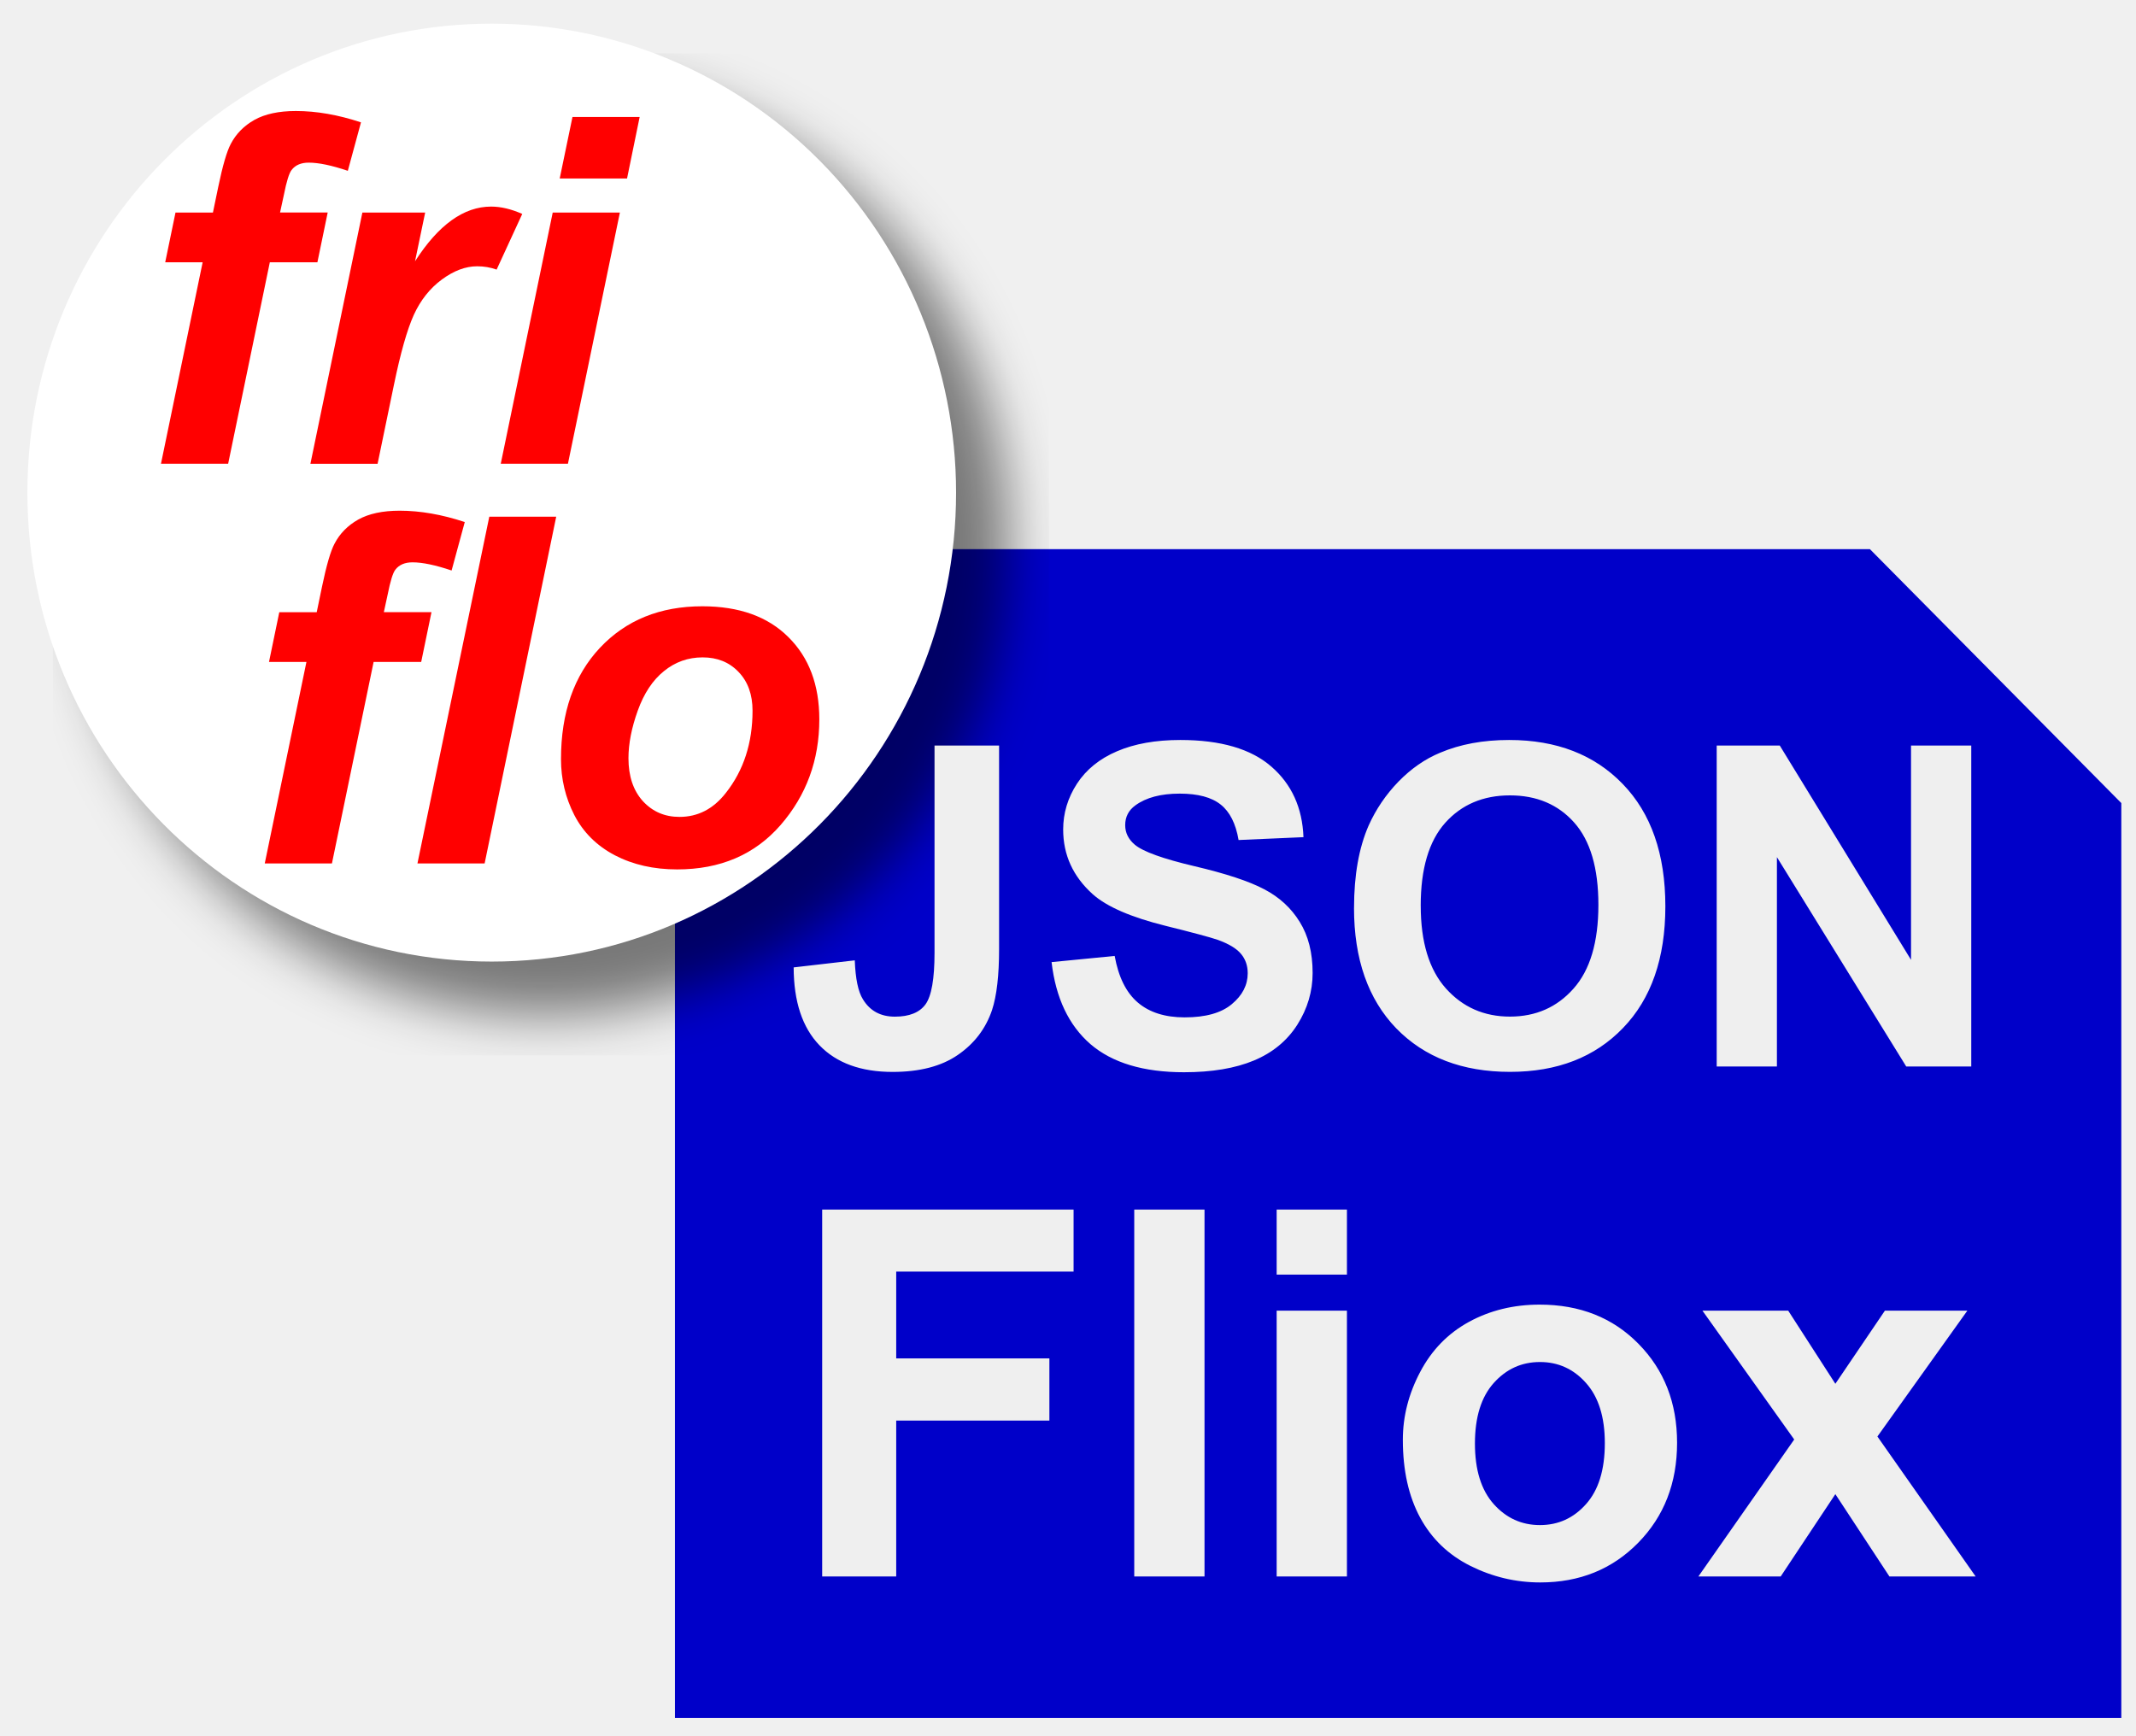
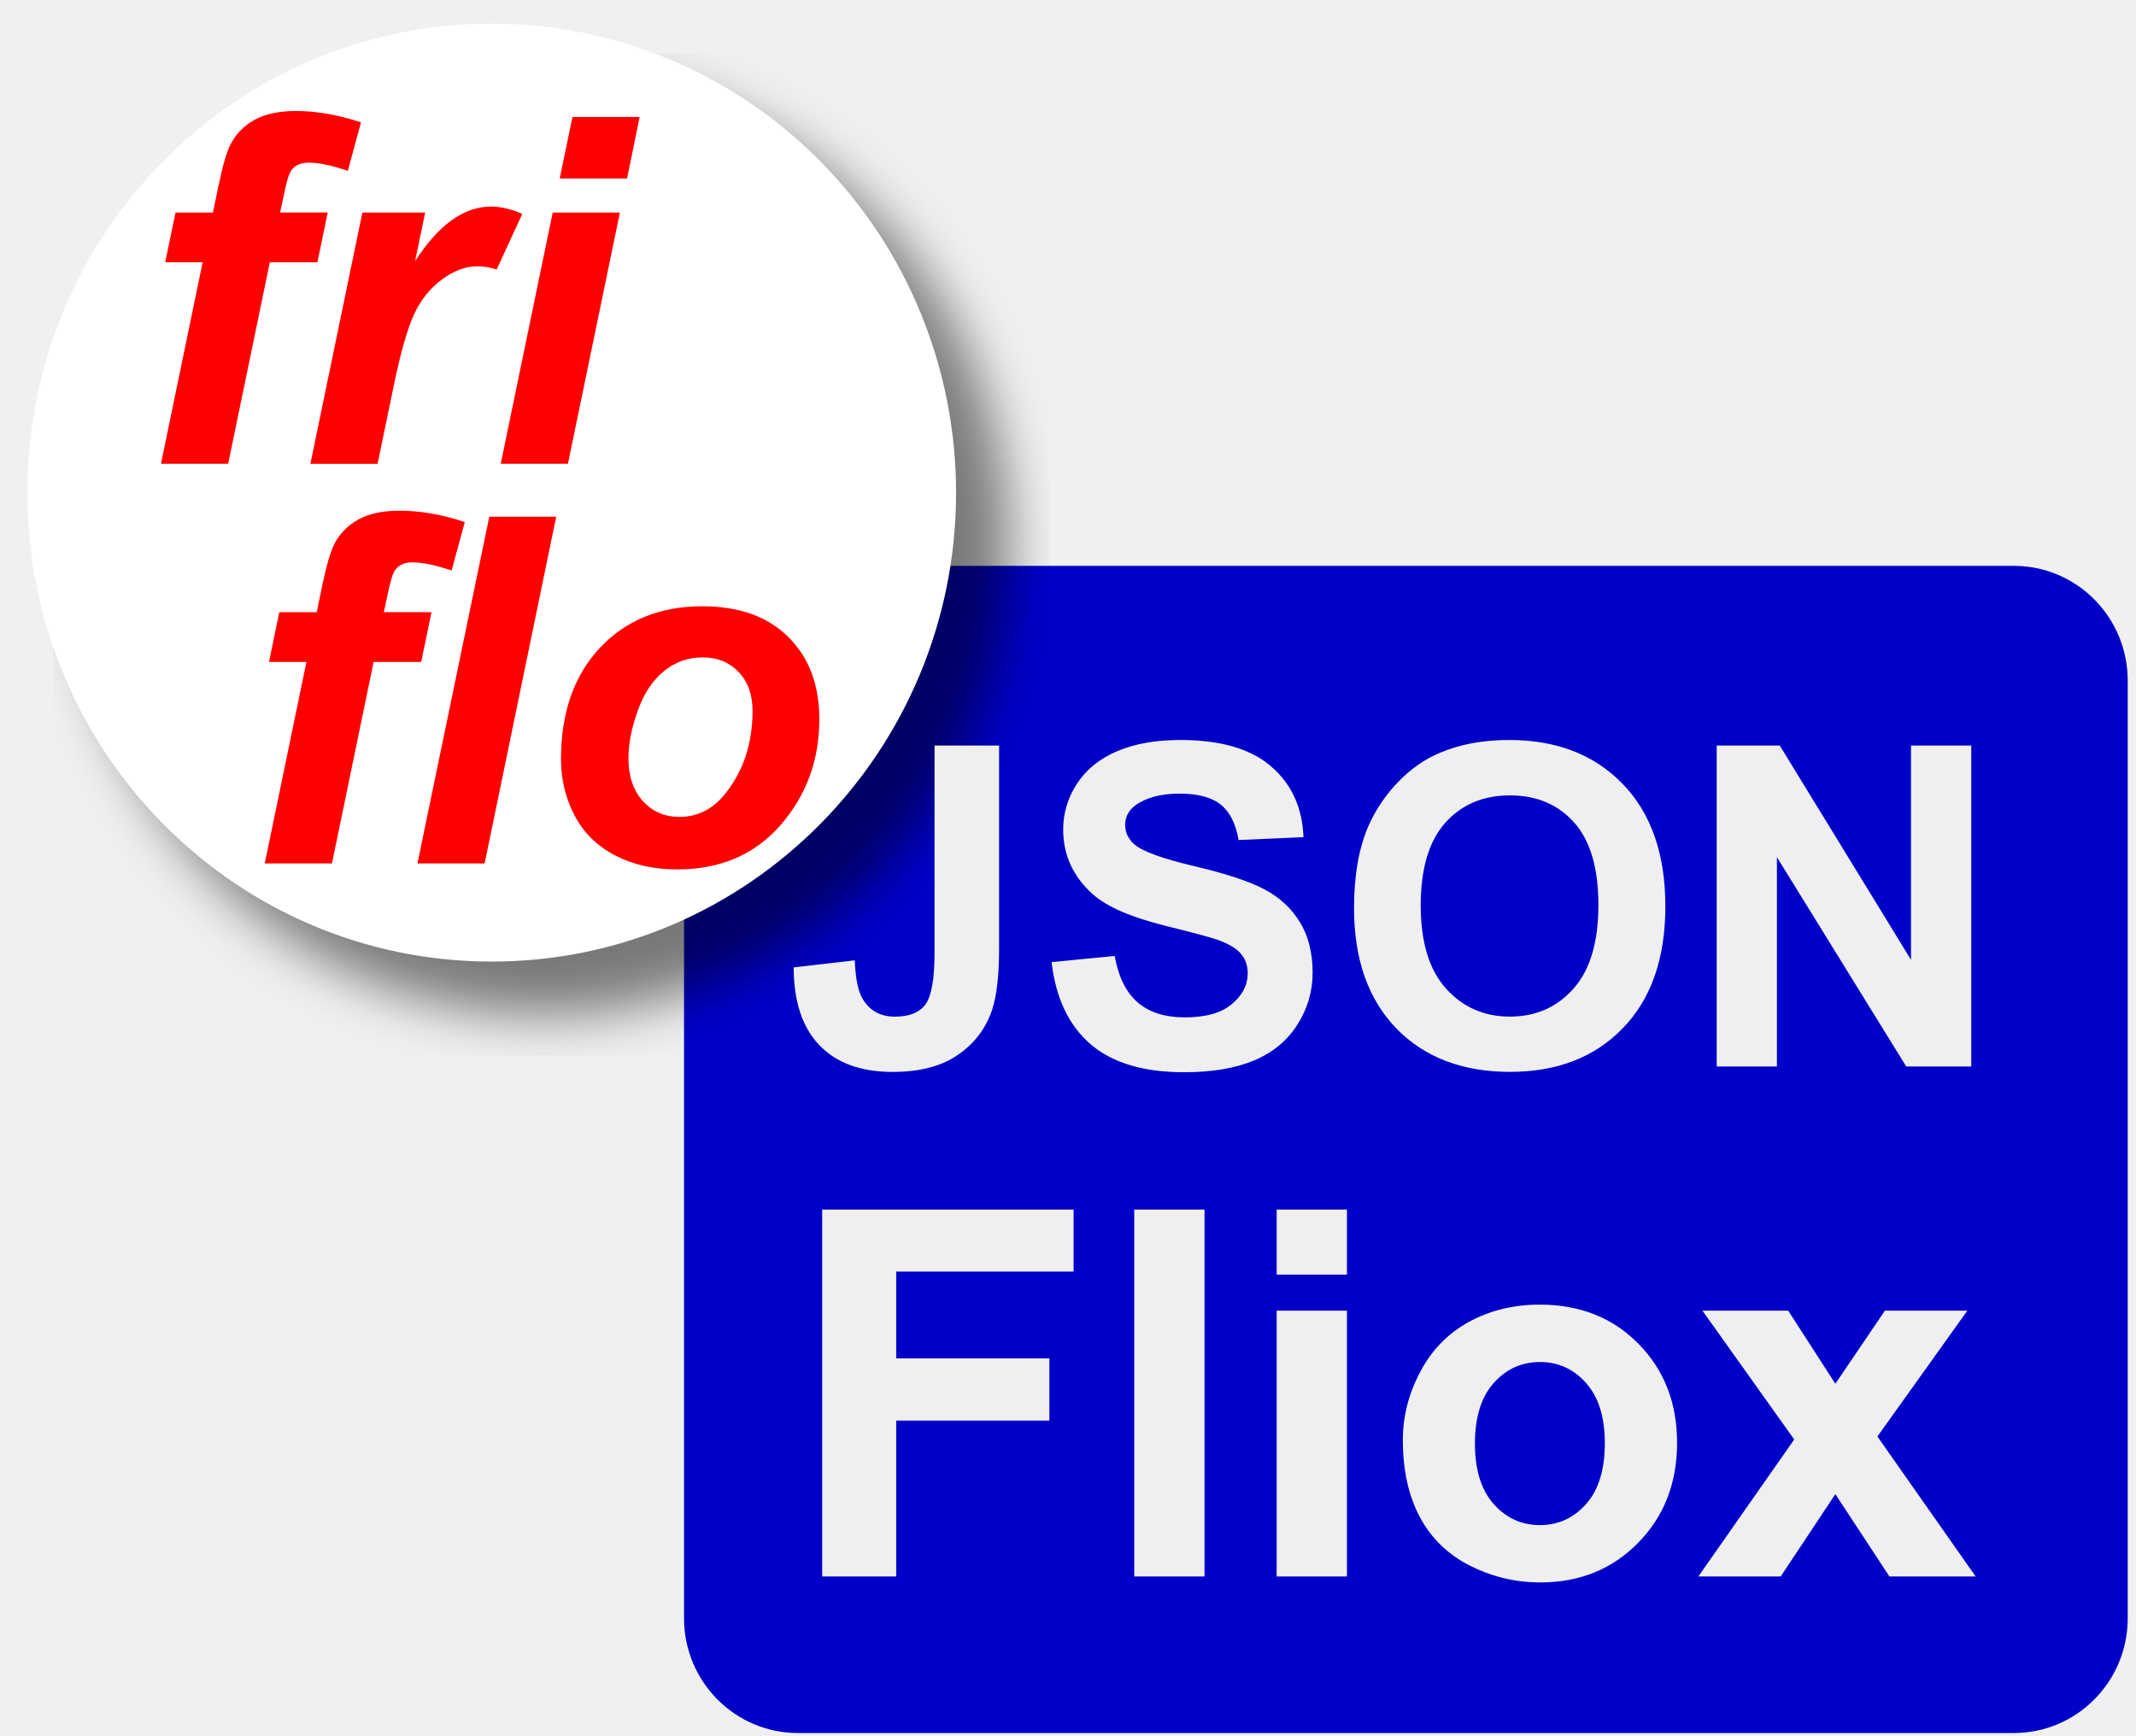
<svg xmlns="http://www.w3.org/2000/svg" version="1.1" viewBox="0 0 80 65" stroke-miterlimit="10" id="svg8378" width="80" height="65" style="fill:none;stroke:none;stroke-linecap:square;stroke-miterlimit:10">
  <defs id="defs8427">
    <defs id="defs8399">
      <filter filterUnits="userSpaceOnUse" id="shadowFilter-p.1">
        <feGaussianBlur id="feGaussianBlur8402" result="blur" stdDeviation="4.5" in="SourceAlpha" />
        <feComponentTransfer id="feComponentTransfer8404" in="blur" style="color-interpolation-filters:sRGB">
          <feFuncR id="feFuncR8406" intercept="0.0" slope="0" type="linear" />
          <feFuncG id="feFuncG8408" intercept="0.0" slope="0" type="linear" />
          <feFuncB id="feFuncB8410" intercept="0.0" slope="0" type="linear" />
          <feFuncA id="feFuncA8412" intercept="0" slope="0.24" type="linear" />
        </feComponentTransfer>
      </filter>
    </defs>
    <filter style="color-interpolation-filters:sRGB" id="filter12944">
      <feFlood flood-opacity="0.498" flood-color="rgb(0,0,0)" result="flood" id="feFlood12946" />
      <feComposite in="flood" in2="SourceGraphic" operator="in" result="composite1" id="feComposite12948" />
      <feGaussianBlur in="composite1" stdDeviation="3" result="blur" id="feGaussianBlur12950" />
      <feOffset dx="6" dy="6" result="offset" id="feOffset12952" />
      <feComposite in="SourceGraphic" in2="offset" operator="over" result="composite2" id="feComposite12954" />
    </filter>
  </defs>
  <clipPath id="p.0">
    <path d="m 0,0 960,0 0,540 -960,0 0,-540 z" id="path8381" style="clip-rule:nonzero" />
  </clipPath>
+   <rect style="opacity:1;fill:#0000c9;fill-opacity:1;fill-rule:nonzero;stroke:none;stroke-width:23.4;stroke-linecap:square;stroke-miterlimit:4;stroke-dasharray:none;stroke-dashoffset:0;stroke-opacity:1" id="rect8095" width="54.071" height="43.717" x="25.619" y="21.195" rx="4.265" ry="4.299" />
  <path style="fill:#000000;fill-opacity:0;fill-rule:evenodd" id="path8385" d="m 0,-475 960,0 0,540 -960,0 z" />
-   <path style="fill:#0000c9;fill-rule:evenodd" id="path8387" d="m 25.279,20.57 44.756,0 9.415,9.51 0,34.269 -54.171,0 z" />
  <path style="fill:#000000;fill-opacity:0;fill-rule:evenodd" id="path8389" d="m 23.375,20.57 56.997,0 0,40.788 -56.997,0 z" />
  <g id="p.1" style="filter:url(#filter12944)" transform="matrix(0.3286712,0,0,0.3319742,-42.30173,-21.78719)">
    <path style="fill:#ffffff;fill-rule:evenodd" id="path8415" d="m 131.827,121.21 0,0 c 0,-29.223 23.69,-52.913 52.913,-52.913 l 0,0 c 14.034,0 27.492,5.575 37.415,15.498 9.923,9.923 15.498,23.382 15.498,37.415 l 0,0 c 0,29.223 -23.69,52.913 -52.913,52.913 l 0,0 c -29.223,0 -52.913,-23.69 -52.913,-52.913 z" />
  </g>
  <path style="fill:#000000;fill-opacity:0;fill-rule:evenodd" id="path8417" d="m 2.104,-3.04 49.233,0 0,20.263 -49.233,0 z" />
  <path style="fill:#ff0000;fill-rule:nonzero" id="path8419" d="m 12.273,7.961 -0.385,1.862 -1.782,0 -1.561,7.547 -2.516,0 1.561,-7.547 -1.402,0 0.385,-1.862 1.402,0 0.2,-0.965 q 0.247,-1.188 0.467,-1.603 0.298,-0.571 0.888,-0.903 0.596,-0.332 1.551,-0.332 1.155,0 2.439,0.425 l -0.493,1.815 q -0.904,-0.306 -1.464,-0.306 -0.431,0 -0.642,0.275 -0.139,0.176 -0.288,0.928 l -0.144,0.664 1.782,0 z m 1.299,0 2.352,0 -0.38,1.826 q 1.315,-2.049 2.85,-2.049 0.544,0 1.166,0.275 l -0.96,2.085 q -0.344,-0.124 -0.729,-0.124 -0.652,0 -1.325,0.498 -0.668,0.493 -1.048,1.323 -0.375,0.83 -0.745,2.625 l -0.611,2.951 -2.516,0 1.946,-9.409 z m 7.869,-3.579 2.516,0 -0.472,2.303 -2.522,0 0.478,-2.303 z m -0.74,3.579 2.516,0 -1.946,9.409 -2.516,0 1.946,-9.409 z" />
  <path style="fill:#000000;fill-opacity:0;fill-rule:evenodd" id="path8421" d="m 5.991,11.931 49.233,0 0,20.263 -49.233,0 z" />
  <path style="fill:#ff0000;fill-rule:nonzero" id="path8423" d="m 16.16,22.932 -0.385,1.862 -1.782,0 -1.561,7.547 -2.516,0 1.561,-7.547 -1.402,0 0.385,-1.862 1.402,0 0.2,-0.965 q 0.247,-1.188 0.467,-1.603 0.298,-0.571 0.888,-0.903 0.596,-0.332 1.551,-0.332 1.155,0 2.439,0.425 l -0.493,1.815 q -0.904,-0.306 -1.464,-0.306 -0.431,0 -0.642,0.275 -0.139,0.176 -0.288,0.928 l -0.144,0.664 1.782,0 z m -0.525,9.409 2.691,-12.988 2.506,0 -2.681,12.988 -2.516,0 z m 5.376,-3.906 q 0,-2.614 1.458,-4.17 1.464,-1.556 3.836,-1.556 2.064,0 3.22,1.152 1.161,1.146 1.161,3.086 0,2.282 -1.448,3.953 -1.448,1.665 -3.877,1.665 -1.315,0 -2.332,-0.529 -1.017,-0.534 -1.52,-1.509 -0.498,-0.975 -0.498,-2.09 z m 7.174,-1.815 q 0,-0.908 -0.524,-1.452 -0.519,-0.545 -1.345,-0.545 -0.817,0 -1.448,0.514 -0.632,0.508 -0.981,1.478 -0.349,0.97 -0.349,1.784 0,1.011 0.539,1.608 0.544,0.591 1.371,0.591 1.037,0 1.736,-0.897 1.001,-1.266 1.001,-3.081 z" />
  <path style="fill:#efefef;fill-rule:nonzero" id="path35" d="m 35,27.926 2.419,0 0,7.611 q 0,1.491 -0.264,2.295 -0.354,1.046 -1.282,1.682 -0.922,0.636 -2.441,0.636 -1.778,0 -2.739,-0.996 -0.962,-0.996 -0.968,-2.919 l 2.289,-0.264 q 0.039,1.035 0.304,1.457 0.394,0.652 1.198,0.652 0.81,0 1.147,-0.461 0.338,-0.467 0.338,-1.929 l 0,-7.763 z m 4.386,8.111 2.362,-0.231 q 0.214,1.187 0.866,1.744 0.652,0.557 1.755,0.557 1.176,0 1.766,-0.495 0.596,-0.495 0.596,-1.159 0,-0.427 -0.253,-0.726 -0.247,-0.298 -0.866,-0.523 -0.427,-0.146 -1.946,-0.523 -1.952,-0.484 -2.739,-1.187 -1.108,-0.996 -1.108,-2.424 0,-0.917 0.517,-1.716 0.523,-0.799 1.502,-1.215 0.984,-0.422 2.368,-0.422 2.267,0 3.409,0.996 1.142,0.99 1.204,2.644 l -2.43,0.107 q -0.158,-0.922 -0.669,-1.327 -0.512,-0.411 -1.536,-0.411 -1.058,0 -1.659,0.439 -0.383,0.276 -0.383,0.743 0,0.427 0.36,0.731 0.461,0.388 2.228,0.804 1.772,0.416 2.621,0.866 0.849,0.444 1.327,1.221 0.484,0.776 0.484,1.913 0,1.035 -0.574,1.941 -0.574,0.9 -1.626,1.339 -1.052,0.439 -2.616,0.439 -2.278,0 -3.504,-1.052 -1.221,-1.058 -1.457,-3.071 z m 11.327,-2.031 q 0,-1.834 0.546,-3.083 0.411,-0.917 1.119,-1.648 0.714,-0.731 1.558,-1.08 1.125,-0.478 2.587,-0.478 2.661,0 4.253,1.648 1.597,1.648 1.597,4.584 0,2.914 -1.586,4.556 -1.581,1.643 -4.23,1.643 -2.678,0 -4.264,-1.631 -1.581,-1.637 -1.581,-4.511 z m 2.498,-0.079 q 0,2.042 0.945,3.099 0.945,1.052 2.396,1.052 1.451,0 2.379,-1.046 0.934,-1.046 0.934,-3.139 0,-2.064 -0.906,-3.083 -0.906,-1.018 -2.408,-1.018 -1.502,0 -2.424,1.029 -0.917,1.029 -0.917,3.105 z m 11.085,6.019 0,-12.021 2.362,0 4.916,8.027 0,-8.027 2.256,0 0,12.021 -2.436,0 -4.843,-7.841 0,7.841 -2.256,0 z" />
  <path style="fill:#efefef;fill-rule:nonzero" id="path37" d="m 30.793,59.048 0,-13.742 9.416,0 0,2.323 -6.643,0 0,3.251 5.737,0 0,2.329 -5.737,0 0,5.839 -2.773,0 z m 11.688,0 0,-13.742 2.632,0 0,13.742 -2.632,0 z m 5.334,-11.306 0,-2.436 2.632,0 0,2.436 -2.632,0 z m 0,11.306 0,-9.956 2.632,0 0,9.956 -2.632,0 z m 4.726,-5.119 q 0,-1.311 0.647,-2.537 0.647,-1.232 1.828,-1.879 1.187,-0.647 2.649,-0.647 2.261,0 3.701,1.468 1.446,1.468 1.446,3.707 0,2.261 -1.457,3.746 -1.457,1.485 -3.667,1.485 -1.373,0 -2.616,-0.619 -1.238,-0.619 -1.884,-1.811 -0.647,-1.198 -0.647,-2.914 z m 2.7,0.141 q 0,1.479 0.703,2.267 0.703,0.787 1.732,0.787 1.029,0 1.727,-0.787 0.703,-0.787 0.703,-2.284 0,-1.462 -0.703,-2.25 -0.698,-0.787 -1.727,-0.787 -1.029,0 -1.732,0.787 -0.703,0.787 -0.703,2.267 z m 8.369,4.978 3.589,-5.13 -3.437,-4.826 3.212,0 1.766,2.739 1.856,-2.739 3.088,0 -3.369,4.714 3.679,5.242 -3.229,0 -2.025,-3.083 -2.047,3.083 -3.083,0 z" />
</svg>
